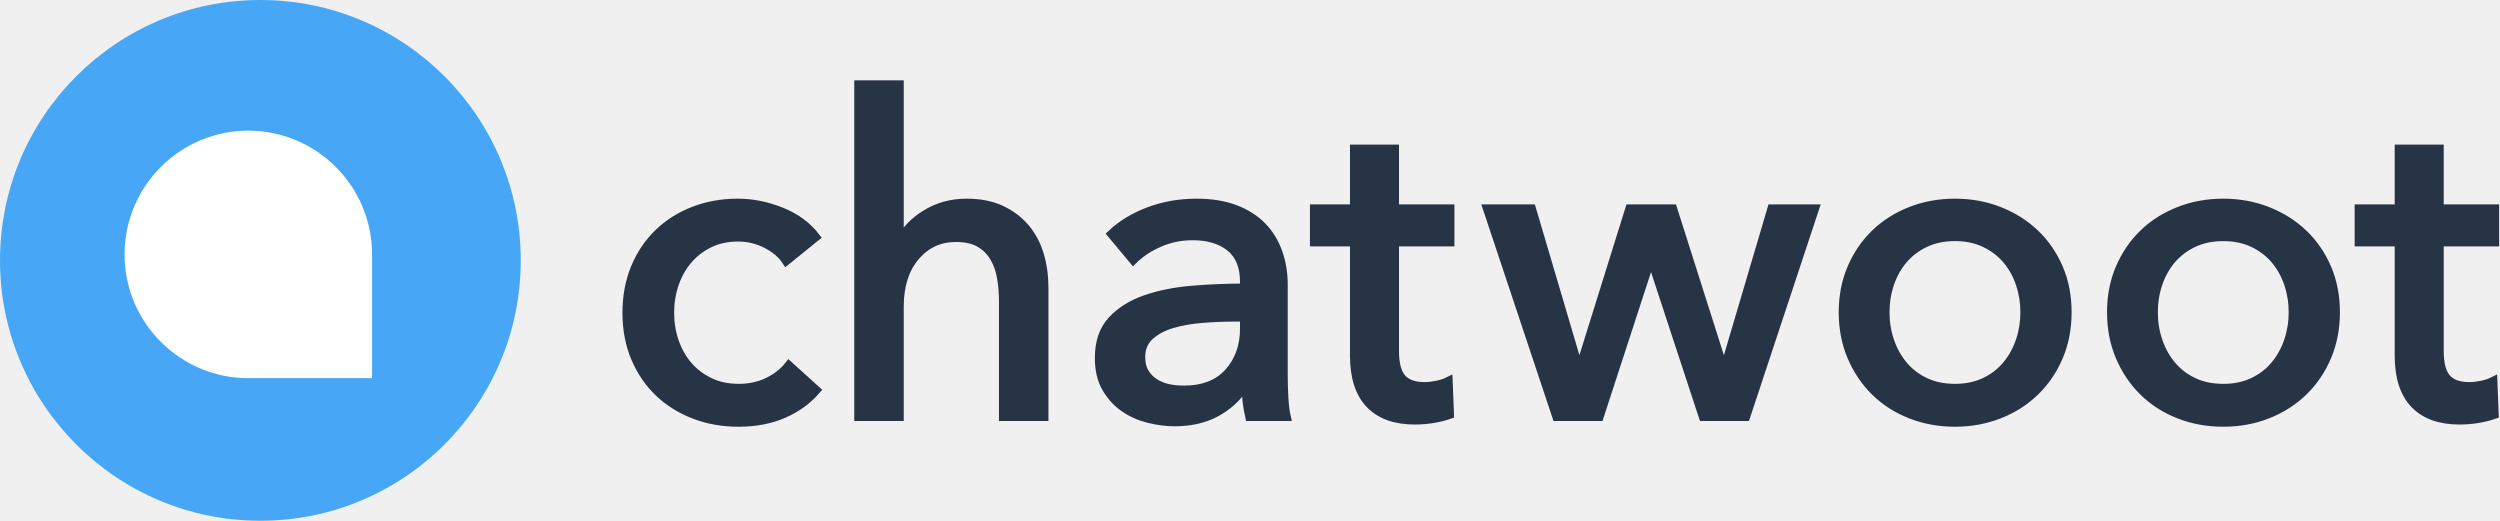
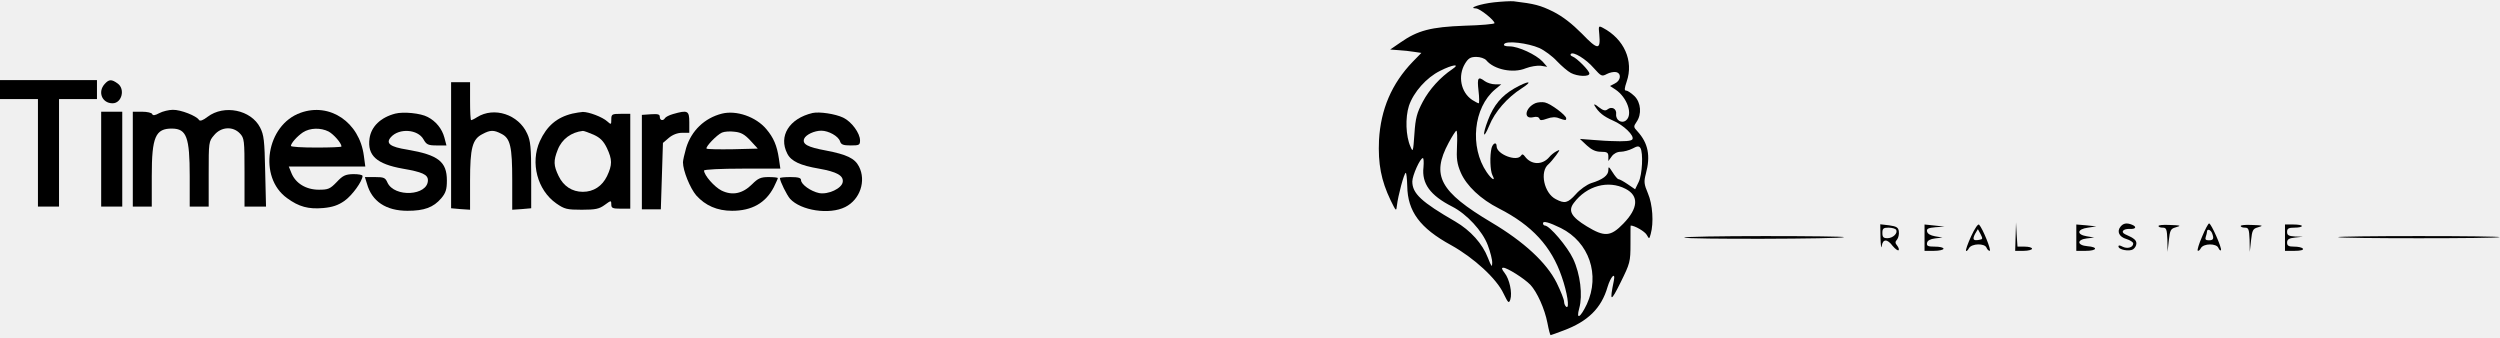
- <svg xmlns="http://www.w3.org/2000/svg" width="2458px" height="512px" viewBox="0 0 2458 512" version="1.1">
-   <g id="Logo" stroke="none" stroke-width="1" fill="none" fill-rule="evenodd">
-     <g id="on_white" fill-rule="nonzero">
-       <g id="woot-log">
-         <circle id="Oval" fill="#47A7F6" cx="256" cy="256" r="256" />
-         <path d="M362.808,368.808 L244.123,368.808 C178.699,368.808 125.457,315.562 125.457,250.122 C125.457,184.703 178.699,131.457 244.124,131.457 C309.565,131.457 362.808,184.703 362.808,250.122 L362.808,368.808 Z" id="Fill-1" stroke="#FFFFFF" stroke-width="6" fill="#FFFFFF" />
-       </g>
-       <path d="M772.982,256.848 C768.658,250.217 762.171,244.667 753.522,240.198 C744.872,235.73 735.647,233.495 725.844,233.495 C715.177,233.495 705.735,235.513 697.518,239.55 C689.302,243.586 682.31,248.992 676.544,255.767 C670.778,262.542 666.381,270.398 663.354,279.336 C660.327,288.273 658.813,297.643 658.813,307.446 C658.813,317.248 660.327,326.618 663.354,335.555 C666.381,344.493 670.778,352.349 676.544,359.124 C682.31,365.899 689.374,371.305 697.735,375.341 C706.095,379.378 715.609,381.396 726.277,381.396 C736.656,381.396 746.098,379.378 754.603,375.341 C763.108,371.305 770.099,365.827 775.577,358.908 L802.822,383.558 C794.173,393.649 783.361,401.505 770.387,407.127 C757.414,412.749 742.71,415.56 726.277,415.56 C710.42,415.56 695.789,412.965 682.382,407.776 C668.976,402.586 657.372,395.307 647.569,385.937 C637.767,376.567 630.055,365.251 624.433,351.989 C618.811,338.727 616,323.879 616,307.446 C616,291.3 618.739,276.597 624.217,263.335 C629.695,250.073 637.335,238.685 647.137,229.171 C656.939,219.657 668.544,212.305 681.95,207.115 C695.356,201.926 709.843,199.331 725.412,199.331 C739.827,199.331 754.17,202.214 768.441,207.98 C782.713,213.746 794.028,222.107 802.389,233.063 L772.982,256.848 Z M885.421,236.09 C890.322,225.999 898.683,217.35 910.504,210.143 C922.324,202.935 935.586,199.331 950.29,199.331 C963.552,199.331 974.94,201.565 984.454,206.034 C993.968,210.503 1001.896,216.485 1008.239,223.981 C1014.582,231.477 1019.267,240.27 1022.294,250.361 C1025.321,260.452 1026.835,271.263 1026.835,282.795 L1026.835,409.938 L986.184,409.938 L986.184,296.634 C986.184,288.273 985.535,280.345 984.238,272.849 C982.94,265.353 980.562,258.722 977.102,252.956 C973.643,247.19 968.958,242.577 963.047,239.117 C957.137,235.658 949.425,233.928 939.911,233.928 C923.766,233.928 910.504,240.054 900.125,252.307 C889.746,264.56 884.556,280.921 884.556,301.391 L884.556,409.938 L843.905,409.938 L843.905,83 L884.556,83 L884.556,236.09 L885.421,236.09 Z M1223.171,277.174 C1223.171,261.893 1218.558,250.577 1209.332,243.226 C1200.106,235.874 1187.853,232.198 1172.573,232.198 C1161.041,232.198 1150.157,234.432 1139.923,238.901 C1129.688,243.37 1121.111,249.064 1114.191,255.983 L1092.568,230.036 C1102.659,220.522 1114.984,213.026 1129.544,207.548 C1144.103,202.07 1159.743,199.331 1176.465,199.331 C1191.169,199.331 1203.926,201.421 1214.738,205.602 C1225.549,209.782 1234.415,215.476 1241.334,222.684 C1248.253,229.892 1253.443,238.396 1256.902,248.199 C1260.362,258.001 1262.092,268.524 1262.092,279.768 L1262.092,369.287 C1262.092,376.206 1262.308,383.486 1262.741,391.126 C1263.173,398.766 1263.966,405.037 1265.119,409.938 L1228.36,409.938 C1226.054,400.136 1224.9,390.333 1224.9,380.531 L1223.603,380.531 C1216.107,391.487 1206.665,399.991 1195.277,406.046 C1183.889,412.1 1170.411,415.128 1154.842,415.128 C1146.77,415.128 1138.337,414.046 1129.544,411.884 C1120.75,409.722 1112.75,406.19 1105.542,401.289 C1098.334,396.388 1092.352,389.901 1087.595,381.828 C1082.838,373.756 1080.46,363.809 1080.46,351.989 C1080.46,336.42 1084.64,324.095 1093.001,315.014 C1101.362,305.932 1112.317,299.013 1125.868,294.256 C1139.418,289.499 1154.698,286.399 1171.708,284.958 C1188.718,283.516 1205.872,282.795 1223.171,282.795 L1223.171,277.174 Z M1213.224,312.203 C1203.133,312.203 1192.682,312.635 1181.871,313.5 C1171.059,314.365 1161.257,316.095 1152.464,318.689 C1143.67,321.284 1136.391,325.176 1130.625,330.366 C1124.859,335.555 1121.976,342.475 1121.976,351.124 C1121.976,357.178 1123.201,362.224 1125.651,366.26 C1128.102,370.296 1131.345,373.612 1135.382,376.206 C1139.418,378.801 1143.887,380.603 1148.788,381.612 C1153.689,382.621 1158.734,383.126 1163.924,383.126 C1182.952,383.126 1197.584,377.432 1207.818,366.044 C1218.053,354.655 1223.171,340.312 1223.171,323.014 L1223.171,312.203 L1213.224,312.203 Z M1425.993,238.252 L1371.504,238.252 L1371.504,345.069 C1371.504,357.467 1373.81,366.332 1378.423,371.666 C1383.036,376.999 1390.388,379.666 1400.478,379.666 C1404.226,379.666 1408.263,379.234 1412.587,378.369 C1416.912,377.504 1420.804,376.206 1424.264,374.477 L1425.561,407.776 C1420.66,409.506 1415.254,410.875 1409.344,411.884 C1403.433,412.893 1397.307,413.398 1390.964,413.398 C1371.648,413.398 1356.872,408.064 1346.637,397.397 C1336.402,386.729 1331.285,370.729 1331.285,349.394 L1331.285,238.252 L1291.931,238.252 L1291.931,204.953 L1331.285,204.953 L1331.285,146.139 L1371.504,146.139 L1371.504,204.953 L1425.993,204.953 L1425.993,238.252 Z M1506.078,204.953 L1552.351,361.503 L1553.216,361.503 L1602.083,204.953 L1644.897,204.953 L1694.629,361.503 L1695.494,361.503 L1741.767,204.953 L1784.581,204.953 L1716.685,409.938 L1674.304,409.938 L1623.706,255.983 L1622.841,255.983 L1572.676,409.938 L1530.295,409.938 L1461.967,204.953 L1506.078,204.953 Z M2032.811,307.013 C2032.811,322.87 2030,337.429 2024.378,350.691 C2018.756,363.953 2010.972,375.413 2001.026,385.072 C1991.079,394.73 1979.331,402.226 1965.78,407.56 C1952.23,412.893 1937.671,415.56 1922.102,415.56 C1906.534,415.56 1891.974,412.893 1878.424,407.56 C1864.873,402.226 1853.197,394.73 1843.395,385.072 C1833.592,375.413 1825.88,363.953 1820.258,350.691 C1814.636,337.429 1811.825,322.87 1811.825,307.013 C1811.825,291.156 1814.636,276.669 1820.258,263.551 C1825.88,250.433 1833.592,239.117 1843.395,229.603 C1853.197,220.089 1864.873,212.665 1878.424,207.332 C1891.974,201.998 1906.534,199.331 1922.102,199.331 C1937.671,199.331 1952.23,201.998 1965.78,207.332 C1979.331,212.665 1991.079,220.089 2001.026,229.603 C2010.972,239.117 2018.756,250.433 2024.378,263.551 C2030,276.669 2032.811,291.156 2032.811,307.013 Z M1990.43,307.013 C1990.43,297.211 1988.917,287.841 1985.89,278.903 C1982.862,269.966 1978.466,262.11 1972.7,255.334 C1966.934,248.559 1959.798,243.154 1951.293,239.117 C1942.788,235.081 1933.058,233.063 1922.102,233.063 C1911.146,233.063 1901.416,235.081 1892.911,239.117 C1884.406,243.154 1877.271,248.559 1871.505,255.334 C1865.738,262.11 1861.342,269.966 1858.315,278.903 C1855.287,287.841 1853.774,297.211 1853.774,307.013 C1853.774,316.816 1855.287,326.185 1858.315,335.123 C1861.342,344.06 1865.738,351.989 1871.505,358.908 C1877.271,365.827 1884.406,371.305 1892.911,375.341 C1901.416,379.378 1911.146,381.396 1922.102,381.396 C1933.058,381.396 1942.788,379.378 1951.293,375.341 C1959.798,371.305 1966.934,365.827 1972.7,358.908 C1978.466,351.989 1982.862,344.06 1985.89,335.123 C1988.917,326.185 1990.43,316.816 1990.43,307.013 Z M2296.611,307.013 C2296.611,322.87 2293.8,337.429 2288.178,350.691 C2282.556,363.953 2274.771,375.413 2264.825,385.072 C2254.878,394.73 2243.13,402.226 2229.58,407.56 C2216.029,412.893 2201.47,415.56 2185.901,415.56 C2170.333,415.56 2155.774,412.893 2142.223,407.56 C2128.673,402.226 2116.996,394.73 2107.194,385.072 C2097.392,375.413 2089.68,363.953 2084.058,350.691 C2078.436,337.429 2075.625,322.87 2075.625,307.013 C2075.625,291.156 2078.436,276.669 2084.058,263.551 C2089.68,250.433 2097.392,239.117 2107.194,229.603 C2116.996,220.089 2128.673,212.665 2142.223,207.332 C2155.774,201.998 2170.333,199.331 2185.901,199.331 C2201.47,199.331 2216.029,201.998 2229.58,207.332 C2243.13,212.665 2254.878,220.089 2264.825,229.603 C2274.771,239.117 2282.556,250.433 2288.178,263.551 C2293.8,276.669 2296.611,291.156 2296.611,307.013 Z M2254.23,307.013 C2254.23,297.211 2252.716,287.841 2249.689,278.903 C2246.662,269.966 2242.265,262.11 2236.499,255.334 C2230.733,248.559 2223.597,243.154 2215.092,239.117 C2206.587,235.081 2196.857,233.063 2185.901,233.063 C2174.946,233.063 2165.215,235.081 2156.71,239.117 C2148.205,243.154 2141.07,248.559 2135.304,255.334 C2129.538,262.11 2125.141,269.966 2122.114,278.903 C2119.087,287.841 2117.573,297.211 2117.573,307.013 C2117.573,316.816 2119.087,326.185 2122.114,335.123 C2125.141,344.06 2129.538,351.989 2135.304,358.908 C2141.07,365.827 2148.205,371.305 2156.71,375.341 C2165.215,379.378 2174.946,381.396 2185.901,381.396 C2196.857,381.396 2206.587,379.378 2215.092,375.341 C2223.597,371.305 2230.733,365.827 2236.499,358.908 C2242.265,351.989 2246.662,344.06 2249.689,335.123 C2252.716,326.185 2254.23,316.816 2254.23,307.013 Z M2453.16,238.252 L2398.671,238.252 L2398.671,345.069 C2398.671,357.467 2400.977,366.332 2405.59,371.666 C2410.203,376.999 2417.554,379.666 2427.645,379.666 C2431.393,379.666 2435.429,379.234 2439.754,378.369 C2444.079,377.504 2447.971,376.206 2451.43,374.477 L2452.728,407.776 C2447.827,409.506 2442.421,410.875 2436.511,411.884 C2430.6,412.893 2424.474,413.398 2418.131,413.398 C2398.815,413.398 2384.039,408.064 2373.804,397.397 C2363.569,386.729 2358.452,370.729 2358.452,349.394 L2358.452,238.252 L2319.098,238.252 L2319.098,204.953 L2358.452,204.953 L2358.452,146.139 L2398.671,146.139 L2398.671,204.953 L2453.16,204.953 L2453.16,238.252 Z" id="chatwoot" stroke="#273445" stroke-width="8" fill="#273444" />
-     </g>
+ <svg xmlns="http://www.w3.org/2000/svg" version="1.0" width="1186pt" height="160pt" viewBox="0 0 1186 160" preserveAspectRatio="xMidYMid meet">
+   <g transform="translate(0,160) scale(0.1,-0.1)" fill="#000000" stroke="none">
+     <path d="M7088 1589 c-64 -7 -127 -28 -86 -29 18 0 88 -56 88 -70 0 -4 -64 -10 -142 -12 -160 -6 -222 -22 -305 -80 l-48 -33 40 -3 c22 -1 55 -5 74 -8 l34 -5 -41 -42 c-100 -104 -152 -226 -160 -372 -5 -112 10 -191 55 -285 26 -53 27 -54 30 -25 5 45 34 155 42 155 3 0 6 -28 7 -63 2 -120 60 -199 208 -280 108 -60 216 -159 249 -230 22 -45 25 -48 32 -28 10 32 -4 97 -27 126 -14 18 -16 25 -6 25 18 0 99 -51 128 -81 32 -34 68 -114 81 -181 6 -32 13 -58 15 -58 2 0 29 10 61 22 116 43 180 106 209 206 15 50 39 75 30 30 -21 -102 -15 -103 32 -8 45 91 47 98 47 183 0 48 0 87 1 87 19 0 67 -28 76 -44 12 -21 12 -21 19 4 15 53 9 141 -13 192 -19 45 -20 56 -10 94 23 85 11 145 -40 201 -19 20 -19 23 -4 45 25 36 21 91 -10 122 -15 14 -32 26 -39 26 -10 0 -9 10 2 43 34 98 -12 202 -113 255 -21 11 -21 9 -17 -31 7 -76 -7 -75 -82 3 -48 48 -90 81 -137 105 -61 30 -88 37 -188 49 -14 1 -55 -1 -92 -5z m215 -217 c24 -11 62 -39 83 -62 22 -23 51 -48 66 -56 32 -17 88 -19 88 -3 0 14 -60 74 -80 81 -8 3 -12 8 -8 12 11 13 72 -24 109 -67 35 -39 38 -41 62 -28 13 7 33 11 43 9 27 -5 24 -40 -5 -54 l-23 -12 26 -17 c55 -37 84 -118 50 -146 -21 -17 -50 1 -47 30 3 25 -21 38 -41 22 -10 -8 -20 -6 -42 11 -15 13 -24 16 -20 8 20 -34 43 -52 88 -72 50 -21 103 -72 92 -89 -5 -8 -34 -11 -104 -8 -8 0 -44 2 -80 5 l-65 5 33 -31 c23 -21 42 -30 67 -30 29 0 35 -4 35 -22 l0 -22 16 22 c9 13 26 22 42 22 15 0 40 7 56 15 24 13 31 13 38 3 14 -23 9 -126 -8 -161 l-17 -35 -35 24 c-19 13 -39 24 -44 24 -4 0 -17 15 -28 33 -18 28 -20 29 -20 10 0 -25 -26 -45 -82 -62 -20 -7 -53 -30 -72 -52 -39 -43 -53 -46 -95 -24 -56 28 -78 131 -35 166 8 7 24 26 36 42 20 28 20 29 1 19 -11 -6 -26 -18 -33 -27 -33 -39 -86 -38 -116 3 -8 11 -13 12 -18 4 -19 -31 -116 6 -116 44 0 22 -17 16 -24 -8 -9 -36 -7 -107 4 -129 17 -32 -3 -21 -27 14 -82 120 -63 307 40 393 l29 24 -29 0 c-16 0 -38 7 -49 15 -32 24 -37 17 -30 -45 4 -33 4 -60 1 -60 -3 0 -17 7 -31 16 -54 36 -69 114 -34 172 16 26 26 32 54 32 18 0 39 -7 47 -16 36 -44 127 -63 187 -38 23 9 56 14 72 12 l30 -5 -22 25 c-31 33 -115 72 -156 72 -22 0 -31 4 -26 11 10 17 112 5 167 -19z m-413 -100 c-58 -39 -109 -96 -140 -154 -28 -53 -35 -77 -40 -153 -6 -86 -7 -89 -19 -60 -22 49 -25 137 -7 193 22 65 83 134 148 166 59 30 98 35 58 8z m22 -365 c-3 -60 0 -84 18 -126 27 -62 94 -126 181 -170 157 -80 249 -180 298 -324 26 -74 38 -152 22 -143 -6 4 -11 15 -11 25 0 10 -16 50 -35 89 -48 96 -155 195 -310 287 -245 146 -286 222 -203 377 17 32 34 58 37 58 4 0 5 -33 3 -73z m-159 -100 c-9 -78 32 -134 136 -187 69 -35 144 -116 169 -183 12 -32 22 -70 21 -85 0 -22 -4 -17 -20 24 -26 68 -83 131 -155 173 -161 93 -204 133 -204 190 0 28 37 111 50 111 4 0 5 -19 3 -43z m959 -103 c64 -33 60 -92 -11 -165 -60 -62 -89 -64 -173 -13 -74 45 -90 74 -62 111 61 82 164 110 246 67z m-307 -186 c134 -67 187 -222 123 -361 -31 -65 -52 -77 -36 -19 17 61 5 162 -29 234 -27 58 -112 158 -134 158 -5 0 -9 5 -9 11 0 12 28 5 85 -23z" />
+     <path d="M7183 1180 c-60 -35 -97 -79 -124 -150 -28 -73 -23 -96 6 -26 26 65 85 133 154 177 59 38 31 37 -36 -1z" />
+     <path d="M7285 1111 c-50 -21 -60 -79 -11 -67 15 4 26 1 29 -7 3 -9 11 -9 36 0 22 8 41 9 57 2 31 -11 34 -11 34 0 0 14 -73 69 -101 75 -13 3 -33 1 -44 -3z" />
+     <path d="M0 1175 l0 -45 90 0 90 0 0 -255 0 -255 50 0 50 0 0 255 0 255 90 0 90 0 0 45 0 45 -230 0 -230 0 0 -45z" />
+     <path d="M497 1202 c-35 -38 -13 -92 37 -92 44 0 61 68 24 94 -29 21 -41 20 -61 -2z" />
+     <path d="M2140 911 l0 -299 45 -4 45 -3 0 138 c0 156 11 197 59 221 37 20 54 20 90 1 42 -21 51 -61 51 -219 l0 -141 45 3 45 4 0 157 c0 130 -3 163 -19 197 -41 91 -157 129 -238 78 -12 -8 -25 -14 -28 -14 -3 0 -5 41 -5 90 l0 90 -45 0 -45 0 0 -299z" />
+     <path d="M755 1063 c-20 -11 -30 -12 -33 -4 -2 6 -24 11 -48 11 l-44 0 0 -225 0 -225 45 0 45 0 0 145 c0 185 17 226 97 225 68 -1 83 -41 83 -226 l0 -144 45 0 45 0 0 154 c0 152 0 155 26 185 33 40 89 43 122 8 21 -22 22 -33 22 -185 l0 -162 51 0 51 0 -4 168 c-3 145 -6 172 -24 207 -43 84 -171 110 -249 51 -22 -17 -36 -22 -41 -15 -11 19 -87 49 -124 48 -19 0 -48 -7 -65 -16z" />
+     <path d="M1426 1065 c-163 -58 -202 -306 -64 -405 56 -41 101 -53 171 -47 44 4 71 13 101 34 37 26 85 93 86 118 0 6 -20 9 -44 9 -38 -1 -50 -7 -79 -38 -31 -32 -40 -36 -84 -36 -61 0 -110 30 -130 78 l-13 32 181 0 182 0 -7 52 c-21 158 -161 253 -300 203z m133 -89 c24 -13 61 -55 61 -71 0 -3 -54 -5 -120 -5 -66 0 -120 3 -120 8 1 13 29 45 57 64 34 22 84 23 122 4z" />
+     <path d="M480 845 l0 -225 50 0 50 0 0 225 0 225 -50 0 -50 0 0 -225z" />
+     <path d="M1875 1061 c-69 -18 -114 -61 -122 -118 -11 -81 34 -121 157 -143 93 -16 120 -28 120 -55 0 -74 -159 -83 -192 -11 -10 23 -17 26 -59 26 l-48 0 10 -32 c23 -83 90 -128 192 -128 80 0 123 16 160 59 22 26 27 43 27 85 0 89 -41 121 -187 146 -83 13 -105 30 -78 60 39 43 127 37 154 -11 14 -25 22 -29 63 -29 l46 0 -10 38 c-11 41 -40 77 -79 97 -33 18 -115 26 -154 16z" />
+     <path d="M2715 1061 c-74 -18 -121 -59 -154 -131 -46 -102 -12 -232 78 -295 39 -27 50 -30 121 -30 66 0 83 4 109 23 30 22 31 22 31 2 0 -17 6 -20 45 -20 l45 0 0 225 0 225 -45 0 c-42 0 -45 -2 -45 -27 0 -25 -1 -25 -19 -9 -23 21 -87 45 -116 45 -11 -1 -33 -4 -50 -8z m101 -100 c31 -14 47 -30 63 -63 26 -55 26 -80 1 -133 -23 -48 -64 -75 -115 -75 -51 0 -92 27 -115 75 -24 50 -25 72 -4 125 20 51 65 83 119 89 6 0 28 -8 51 -18z" />
+     <path d="M3193 1059 c-18 -5 -35 -14 -38 -19 -9 -15 -25 -12 -25 6 0 12 -9 14 -42 12 l-43 -3 0 -224 0 -224 45 0 45 0 5 157 5 158 28 24 c18 15 41 24 63 24 l34 0 0 50 c0 55 -7 59 -77 39z" />
+     <path d="M3425 1061 c-83 -21 -145 -81 -170 -163 -8 -28 -15 -59 -15 -68 0 -40 34 -123 63 -157 43 -48 99 -73 170 -73 94 0 159 37 198 112 10 21 19 40 19 43 0 3 -20 5 -44 5 -37 0 -50 -6 -78 -34 -45 -45 -94 -55 -145 -30 -34 17 -83 73 -83 95 0 5 82 9 181 9 l181 0 -7 48 c-9 61 -25 99 -60 140 -49 58 -141 90 -210 73z m135 -128 l35 -38 -119 -3 c-65 -1 -121 0 -124 3 -7 7 48 65 73 76 11 5 38 7 60 4 31 -3 48 -13 75 -42z" />
+     <path d="M3855 1064 c-111 -26 -163 -110 -120 -193 18 -36 62 -56 150 -71 85 -15 117 -33 113 -63 -4 -31 -69 -61 -112 -53 -39 8 -86 41 -86 62 0 10 -13 14 -50 14 -27 0 -50 -2 -50 -5 0 -15 33 -81 48 -98 51 -56 187 -77 262 -39 70 35 100 124 65 192 -20 39 -58 57 -157 76 -87 16 -113 30 -103 56 8 19 48 38 81 38 35 0 81 -26 89 -50 5 -16 15 -20 51 -20 40 0 44 2 44 24 0 34 -40 89 -80 108 -38 18 -113 29 -145 22z" />
+     <path d="M8921 471 c1 -36 4 -54 6 -38 5 34 26 35 52 0 12 -14 24 -23 28 -20 3 4 0 13 -7 22 -10 12 -10 18 0 29 6 8 10 25 8 38 -2 19 -11 24 -45 29 l-43 5 1 -65z m74 39 c10 -16 -15 -40 -41 -40 -19 0 -24 5 -24 25 0 21 5 25 29 25 17 0 33 -5 36 -10z" />
+     <path d="M9130 473 l0 -63 45 0 c25 0 45 5 45 10 0 6 -18 10 -41 10 -33 0 -40 3 -37 18 2 11 15 18 38 21 l35 4 -35 6 c-22 4 -36 12 -38 23 -3 13 6 17 40 20 l43 3 -47 5 -48 5 0 -62z" />
+     <path d="M9351 479 c-16 -35 -27 -66 -24 -69 2 -3 9 3 14 13 13 22 74 24 83 2 3 -8 10 -15 15 -15 10 0 -33 106 -50 124 -5 6 -21 -18 -38 -55z m37 -17 c-27 -5 -32 2 -18 29 l13 22 13 -24 c11 -22 11 -24 -8 -27z" />
+     <path d="M9562 478 l-2 -68 40 0 c22 0 40 5 40 10 0 6 -16 10 -35 10 l-34 0 -4 58 -3 57 -2 -67z" />
+     <path d="M9850 473 l0 -63 45 0 c54 0 60 18 8 22 -50 4 -52 31 -3 37 l35 4 -35 6 c-50 8 -47 34 5 41 l40 6 -47 5 -48 4 0 -62z" />
+     <path d="M10060 525 c-19 -23 -7 -49 28 -59 17 -5 32 -15 32 -21 0 -19 -28 -27 -51 -15 -13 7 -19 7 -19 1 0 -16 51 -25 69 -14 9 6 16 18 16 28 0 16 -11 25 -54 44 -22 11 -8 26 22 25 29 -2 36 10 11 20 -25 10 -41 7 -54 -9z" />
+     <path d="M10240 528 c0 -5 9 -8 20 -8 17 0 20 -7 22 -57 l1 -58 6 55 c5 47 9 55 31 61 31 9 27 10 -33 12 -26 1 -47 -1 -47 -5z" />
+     <path d="M10447 478 c-15 -34 -24 -64 -21 -67 3 -3 10 2 15 12 13 23 74 23 83 1 4 -9 9 -14 12 -11 7 7 -46 127 -56 127 -4 0 -19 -28 -33 -62z m47 16 c10 -26 7 -34 -15 -34 -15 0 -19 4 -15 16 3 9 6 20 6 25 0 15 17 10 24 -7z" />
+     <path d="M10630 528 c0 -5 9 -8 20 -8 17 0 20 -7 22 -57 l1 -58 6 55 c5 47 9 55 31 61 31 9 27 10 -33 12 -26 1 -47 -1 -47 -5z" />
+     <path d="M10840 473 l0 -63 46 0 c27 0 43 4 39 10 -3 6 -22 10 -41 10 -27 0 -34 4 -34 19 0 15 8 21 38 24 l37 4 -37 1 c-31 2 -38 6 -38 22 0 16 7 20 35 20 19 0 35 3 35 8 0 4 -18 7 -40 7 l-40 0 0 -62z" />
+     <path d="M7990 473 c0 -9 750 -7 758 2 3 3 -166 5 -376 5 -210 0 -382 -3 -382 -7z" />
+     <path d="M11092 475 c7 -7 759 -7 766 0 3 3 -169 5 -383 5 -214 0 -386 -2 -383 -5z" />
  </g>
</svg>
